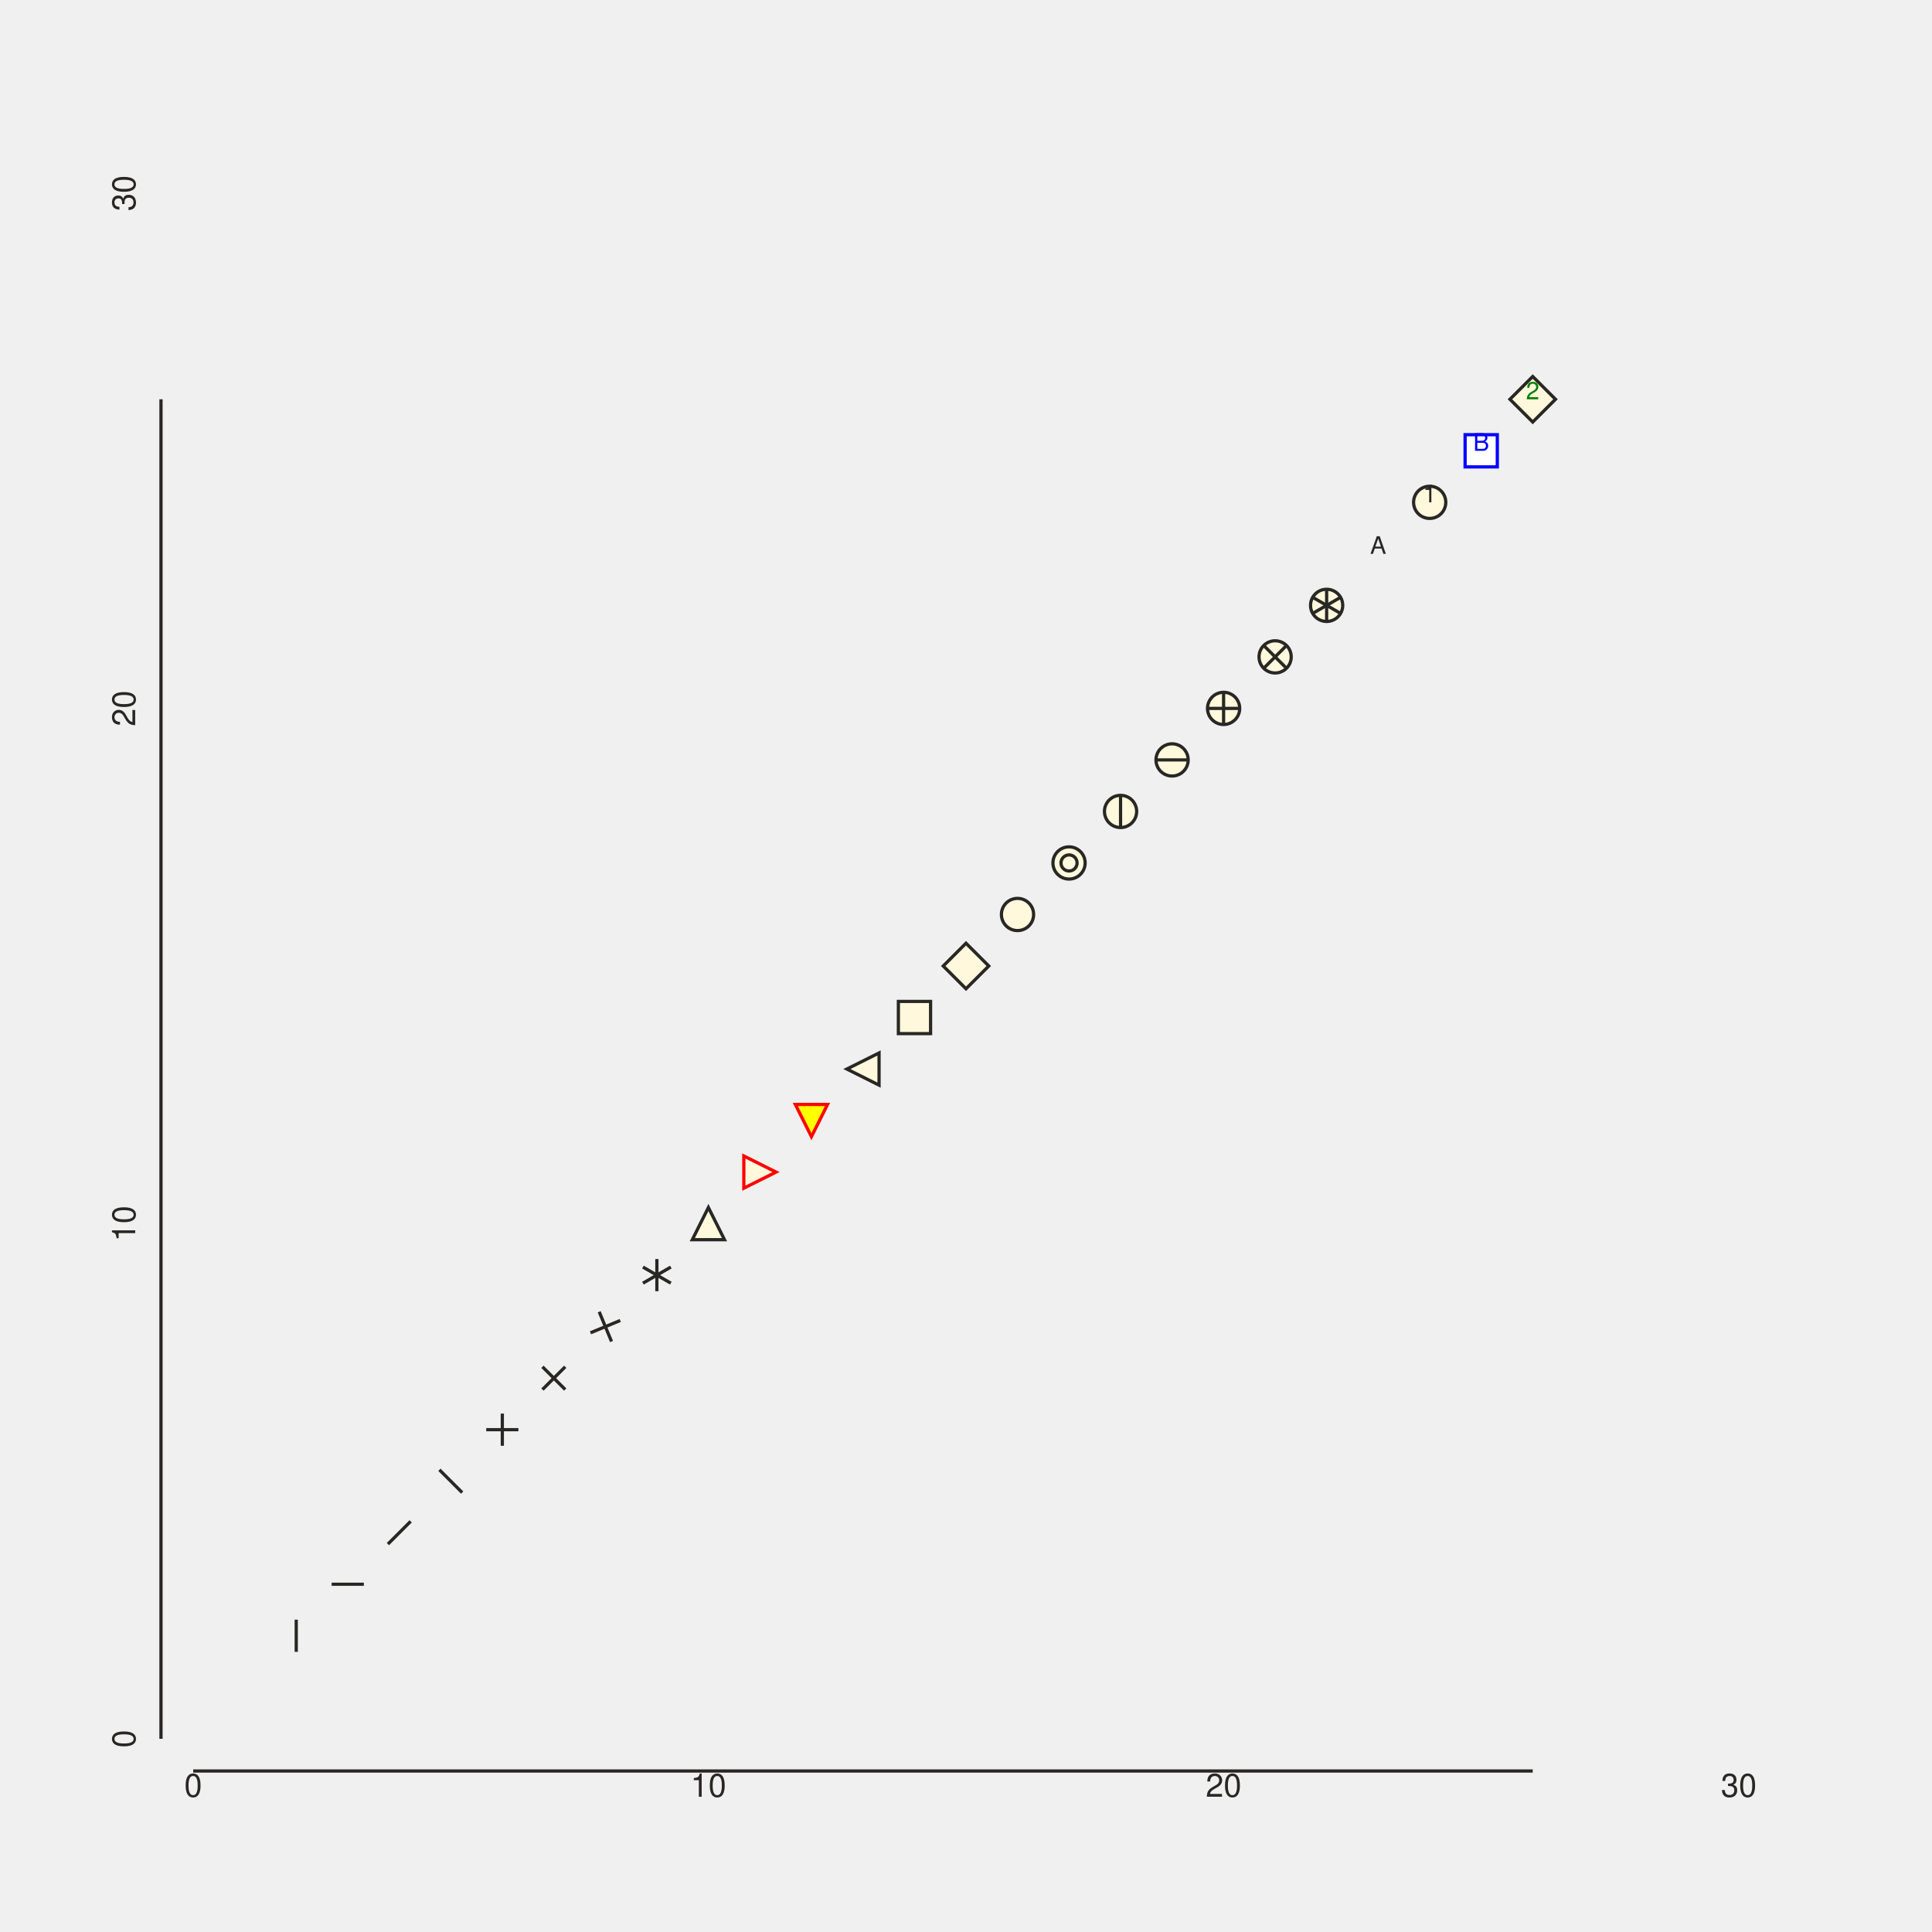
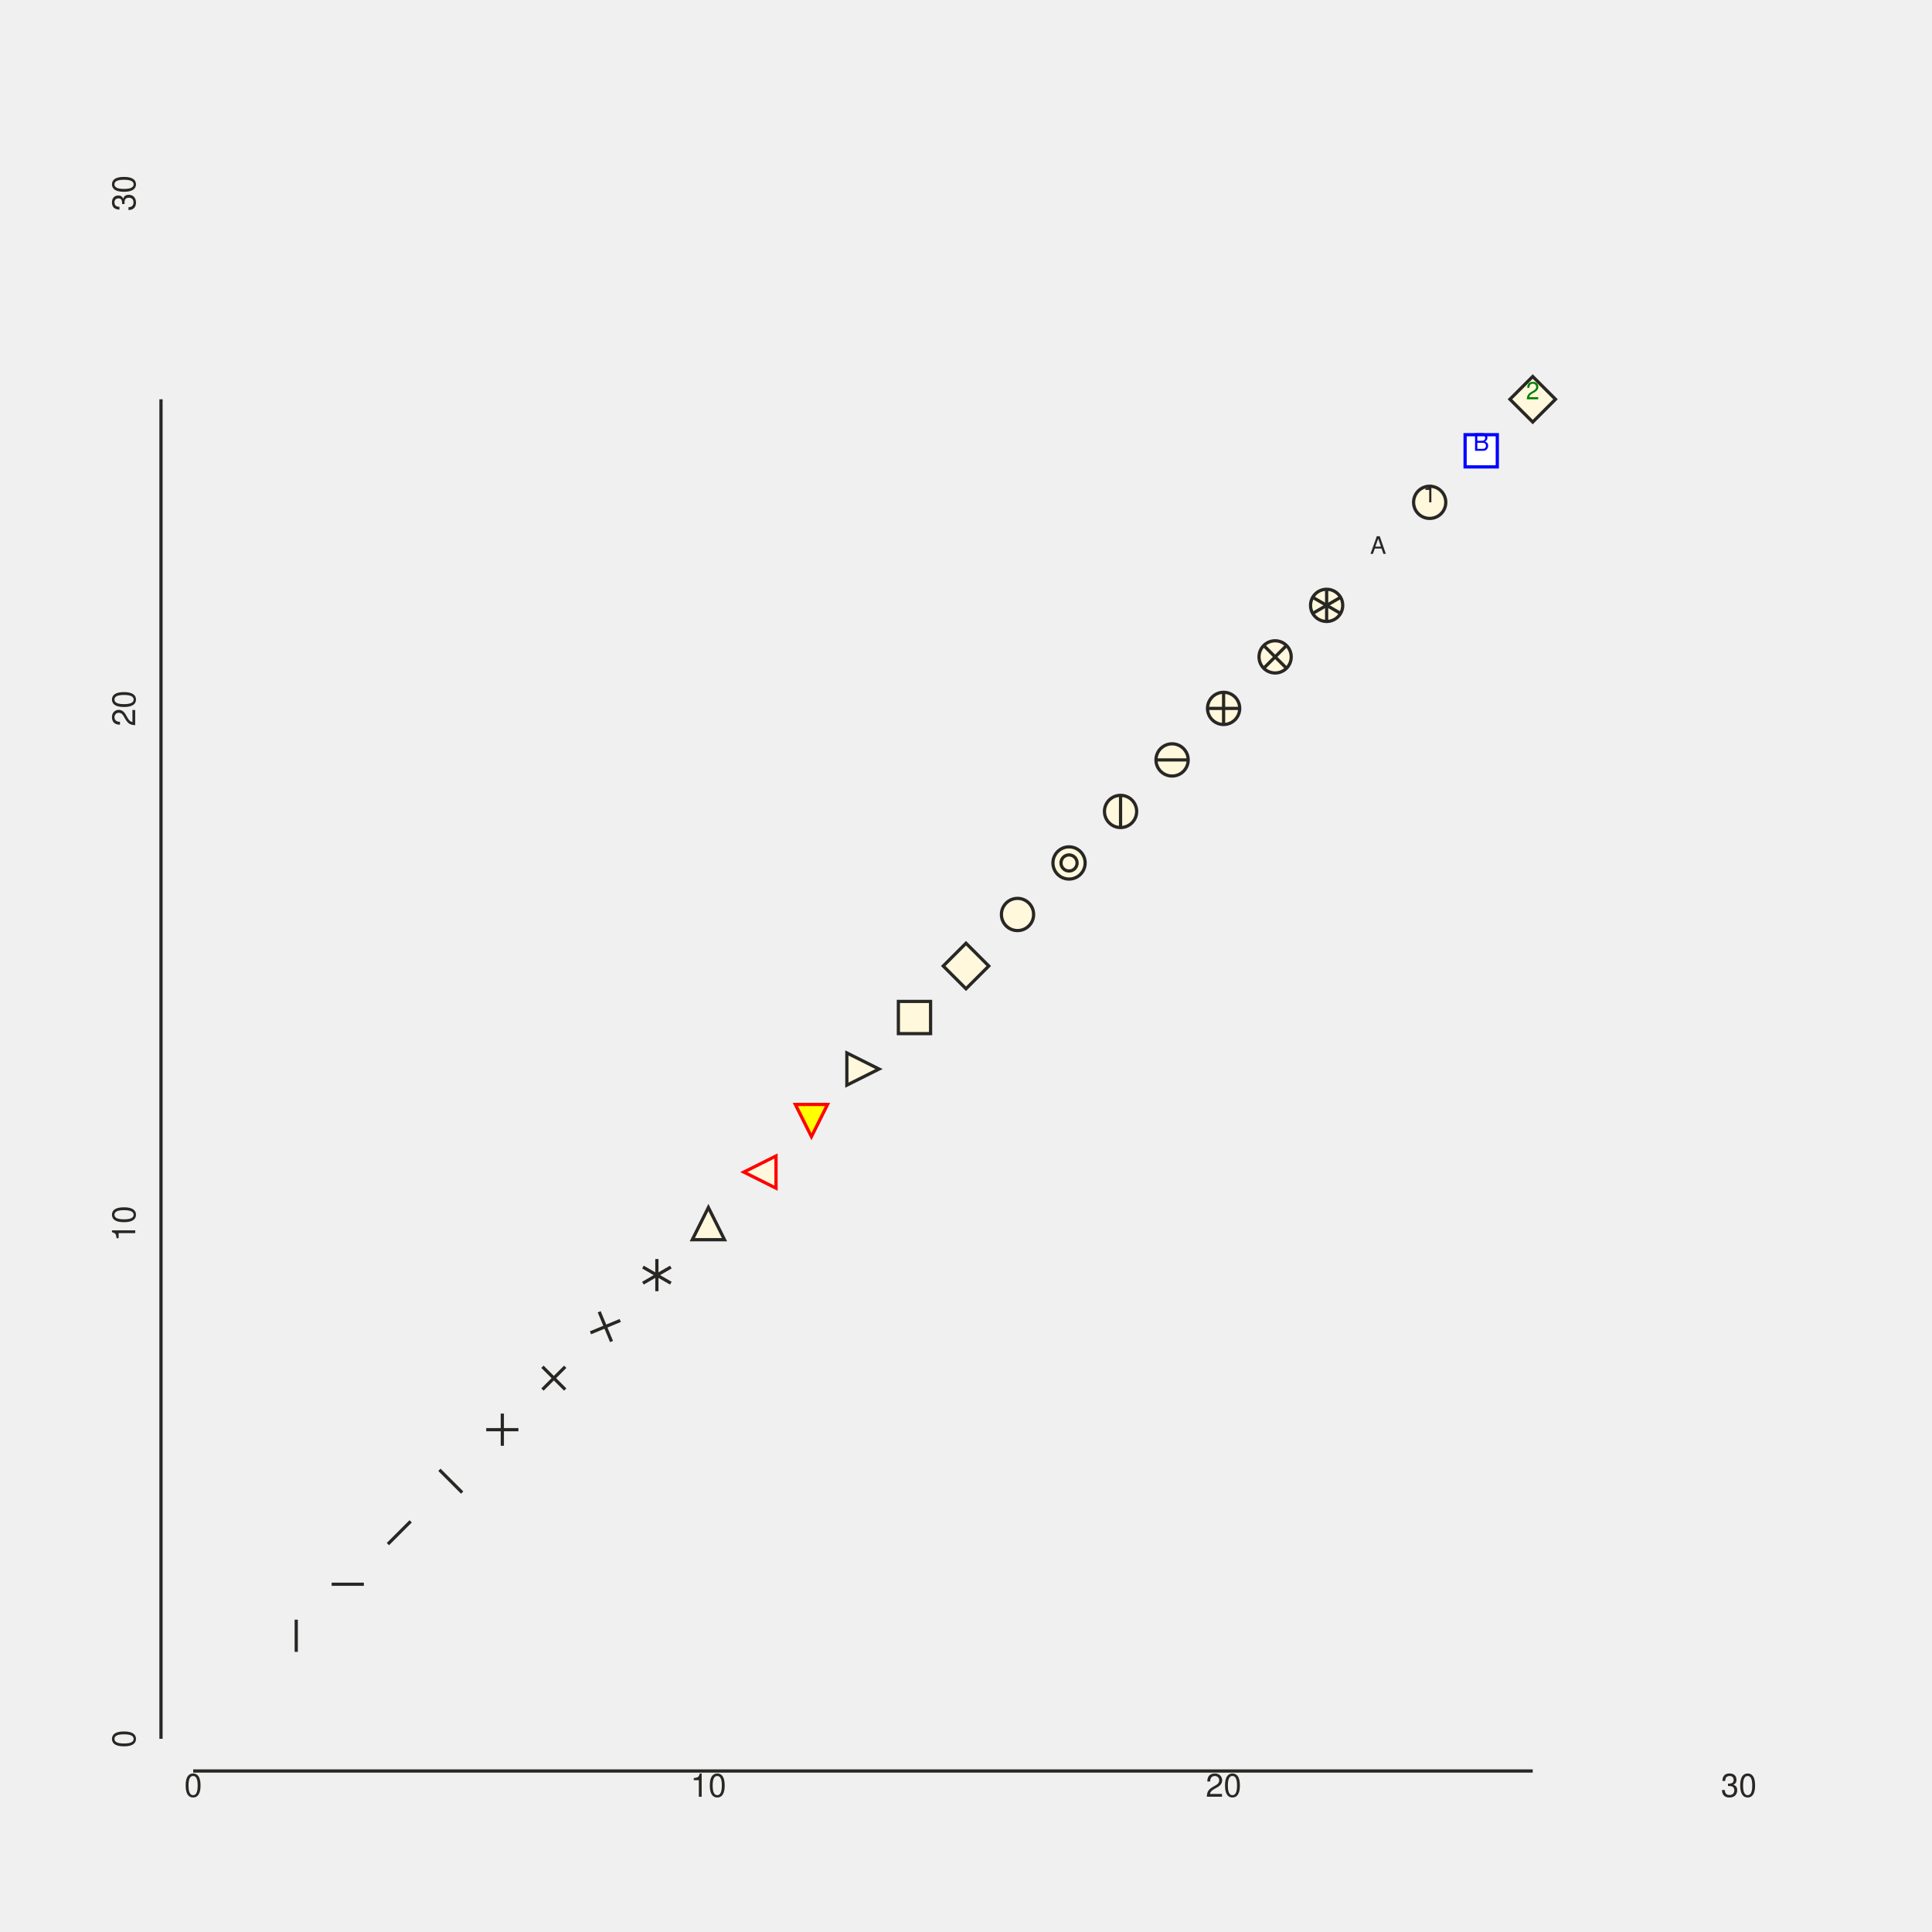
- <svg xmlns="http://www.w3.org/2000/svg" xmlns:ns1="http://www.sandia.gov/toyplot" height="600px" id="tb818452dd9254c5599693e5a133dc5d5" style="background-color:transparent;fill:#292724;fill-opacity:1.0;font-family:helvetica;font-size:12px;opacity:1.0;stroke:#292724;stroke-opacity:1.0;stroke-width:1.0" width="600px">
-   <g class="toyplot-axes-Cartesian" id="t6a87b91c69f04a6fb93f090b51d235d1">
+ <svg xmlns="http://www.w3.org/2000/svg" xmlns:ns1="http://www.sandia.gov/toyplot" height="600px" id="tbf7b29684d81472380a9b419a838914b" style="background-color:transparent;fill:#292724;fill-opacity:1.0;font-family:helvetica;font-size:12px;opacity:1.0;stroke:#292724;stroke-opacity:1.0;stroke-width:1.0" width="600px">
+   <g class="toyplot-axes-Cartesian" id="tb61c1b32824843ba8c260dd8f7c0a582">
    <ns1:axes>{"x": [{"domain": {"max": 30.0, "min": 0}, "range": {"max": 540, "min": 60}, "scale": "linear"}], "y": [{"domain": {"max": 30.0, "min": 0.0}, "range": {"max": 540, "min": 60}, "scale": "linear"}]}</ns1:axes>
-     <clipPath id="t33d7979a17374711bcb9a3a1671dea07">
+     <clipPath id="tb63e54d6964d4beeb95a4adbad249b8e">
      <rect height="500" width="500" x="50" y="50" />
    </clipPath>
-     <g class="toyplot-coordinate-events" clip-path="url(#t33d7979a17374711bcb9a3a1671dea07)" style="cursor:crosshair">
+     <g class="toyplot-coordinate-events" clip-path="url(#tb63e54d6964d4beeb95a4adbad249b8e)" style="cursor:crosshair">
      <rect height="500" style="pointer-events:all;visibility:hidden" width="500" x="50" y="50" />
-       <g class="toyplot-mark-Plot" id="t48ff8070b5ce4ffda24ba0ac8ef872b5" style="stroke:none">
-         <ns1:data-table title="Plot Data">{"data": [[0, 1, 2, 3, 4, 5, 6, 7, 8, 9, 10, 11, 12, 13, 14, 15, 16, 17, 18, 19, 20, 21, 22, 23, 24, 25, 26], [0.0, 1.0, 2.0, 3.0, 4.0, 5.0, 6.0, 7.0, 8.0, 9.0, 10.0, 11.0, 12.0, 13.0, 14.0, 15.0, 16.0, 17.0, 18.0, 19.0, 20.0, 21.0, 22.0, 23.0, 24.0, 25.0, 26.0], [null, "", "|", "-", {"angle": 45, "shape": "|"}, {"angle": -45, "shape": "|"}, "+", "x", {"angle": 22.5, "shape": "x"}, "*", "^", {"mstyle": {"stroke": "red"}, "shape": "&gt;"}, {"mstyle": {"fill": "yellow", "stroke": "red"}, "shape": "v"}, "&lt;", "s", "d", "o", "oo", "o|", "o-", "o+", "ox", "o*", {"label": "A", "shape": ""}, {"label": "1", "shape": "o"}, {"label": "B", "lstyle": {"fill": "blue"}, "mstyle": {"fill": "white", "stroke": "blue"}, "shape": "s"}, {"label": "2", "lstyle": {"fill": "green"}, "shape": "d"}], [100.0, 100.0, 100.0, 100.0, 100.0, 100.0, 100.0, 100.0, 100.0, 100.0, 100.0, 100.0, 100.0, 100.0, 100.0, 100.0, 100.0, 100.0, 100.0, 100.0, 100.0, 100.0, 100.0, 100.0, 100.0, 100.0, 100.0], [0.27450980392156865, 0.27450980392156865, 0.27450980392156865, 0.27450980392156865, 0.27450980392156865, 0.27450980392156865, 0.27450980392156865, 0.27450980392156865, 0.27450980392156865, 0.27450980392156865, 0.27450980392156865, 0.27450980392156865, 0.27450980392156865, 0.27450980392156865, 0.27450980392156865, 0.27450980392156865, 0.27450980392156865, 0.27450980392156865, 0.27450980392156865, 0.27450980392156865, 0.27450980392156865, 0.27450980392156865, 0.27450980392156865, 0.27450980392156865, 0.27450980392156865, 0.27450980392156865, 0.27450980392156865], [0.5098039215686274, 0.5098039215686274, 0.5098039215686274, 0.5098039215686274, 0.5098039215686274, 0.5098039215686274, 0.5098039215686274, 0.5098039215686274, 0.5098039215686274, 0.5098039215686274, 0.5098039215686274, 0.5098039215686274, 0.5098039215686274, 0.5098039215686274, 0.5098039215686274, 0.5098039215686274, 0.5098039215686274, 0.5098039215686274, 0.5098039215686274, 0.5098039215686274, 0.5098039215686274, 0.5098039215686274, 0.5098039215686274, 0.5098039215686274, 0.5098039215686274, 0.5098039215686274, 0.5098039215686274], [0.7058823529411765, 0.7058823529411765, 0.7058823529411765, 0.7058823529411765, 0.7058823529411765, 0.7058823529411765, 0.7058823529411765, 0.7058823529411765, 0.7058823529411765, 0.7058823529411765, 0.7058823529411765, 0.7058823529411765, 0.7058823529411765, 0.7058823529411765, 0.7058823529411765, 0.7058823529411765, 0.7058823529411765, 0.7058823529411765, 0.7058823529411765, 0.7058823529411765, 0.7058823529411765, 0.7058823529411765, 0.7058823529411765, 0.7058823529411765, 0.7058823529411765, 0.7058823529411765, 0.7058823529411765], [1.0, 1.0, 1.0, 1.0, 1.0, 1.0, 1.0, 1.0, 1.0, 1.0, 1.0, 1.0, 1.0, 1.0, 1.0, 1.0, 1.0, 1.0, 1.0, 1.0, 1.0, 1.0, 1.0, 1.0, 1.0, 1.0, 1.0], [0.27450980392156865, 0.27450980392156865, 0.27450980392156865, 0.27450980392156865, 0.27450980392156865, 0.27450980392156865, 0.27450980392156865, 0.27450980392156865, 0.27450980392156865, 0.27450980392156865, 0.27450980392156865, 0.27450980392156865, 0.27450980392156865, 0.27450980392156865, 0.27450980392156865, 0.27450980392156865, 0.27450980392156865, 0.27450980392156865, 0.27450980392156865, 0.27450980392156865, 0.27450980392156865, 0.27450980392156865, 0.27450980392156865, 0.27450980392156865, 0.27450980392156865, 0.27450980392156865, 0.27450980392156865], [0.5098039215686274, 0.5098039215686274, 0.5098039215686274, 0.5098039215686274, 0.5098039215686274, 0.5098039215686274, 0.5098039215686274, 0.5098039215686274, 0.5098039215686274, 0.5098039215686274, 0.5098039215686274, 0.5098039215686274, 0.5098039215686274, 0.5098039215686274, 0.5098039215686274, 0.5098039215686274, 0.5098039215686274, 0.5098039215686274, 0.5098039215686274, 0.5098039215686274, 0.5098039215686274, 0.5098039215686274, 0.5098039215686274, 0.5098039215686274, 0.5098039215686274, 0.5098039215686274, 0.5098039215686274], [0.7058823529411765, 0.7058823529411765, 0.7058823529411765, 0.7058823529411765, 0.7058823529411765, 0.7058823529411765, 0.7058823529411765, 0.7058823529411765, 0.7058823529411765, 0.7058823529411765, 0.7058823529411765, 0.7058823529411765, 0.7058823529411765, 0.7058823529411765, 0.7058823529411765, 0.7058823529411765, 0.7058823529411765, 0.7058823529411765, 0.7058823529411765, 0.7058823529411765, 0.7058823529411765, 0.7058823529411765, 0.7058823529411765, 0.7058823529411765, 0.7058823529411765, 0.7058823529411765, 0.7058823529411765], [1.0, 1.0, 1.0, 1.0, 1.0, 1.0, 1.0, 1.0, 1.0, 1.0, 1.0, 1.0, 1.0, 1.0, 1.0, 1.0, 1.0, 1.0, 1.0, 1.0, 1.0, 1.0, 1.0, 1.0, 1.0, 1.0, 1.0], [1.0, 1.0, 1.0, 1.0, 1.0, 1.0, 1.0, 1.0, 1.0, 1.0, 1.0, 1.0, 1.0, 1.0, 1.0, 1.0, 1.0, 1.0, 1.0, 1.0, 1.0, 1.0, 1.0, 1.0, 1.0, 1.0, 1.0]], "names": ["x", "y0", "marker0", "size0", "fill0:red", "fill0:green", "fill0:blue", "fill0:alpha", "stroke0:red", "stroke0:green", "stroke0:blue", "stroke0:alpha", "opacity0"]}</ns1:data-table>
+       <g class="toyplot-mark-Plot" id="t8f72f68f98bd463484dcdb2d1cd9cd8b" style="stroke:none">
+         <ns1:data-table title="Plot Data">{"data": [[0, 1, 2, 3, 4, 5, 6, 7, 8, 9, 10, 11, 12, 13, 14, 15, 16, 17, 18, 19, 20, 21, 22, 23, 24, 25, 26], [0.0, 1.0, 2.0, 3.0, 4.0, 5.0, 6.0, 7.0, 8.0, 9.0, 10.0, 11.0, 12.0, 13.0, 14.0, 15.0, 16.0, 17.0, 18.0, 19.0, 20.0, 21.0, 22.0, 23.0, 24.0, 25.0, 26.0], [null, "", "|", "-", {"angle": -45, "shape": "|"}, {"angle": 45, "shape": "|"}, "+", "x", {"angle": -22.5, "shape": "x"}, "*", "^", {"mstyle": {"stroke": "red"}, "shape": "&gt;"}, {"mstyle": {"fill": "yellow", "stroke": "red"}, "shape": "v"}, "&lt;", "s", "d", "o", "oo", "o|", "o-", "o+", "ox", "o*", {"label": "A", "shape": ""}, {"label": "1", "shape": "o"}, {"label": "B", "lstyle": {"fill": "blue"}, "mstyle": {"fill": "white", "stroke": "blue"}, "shape": "s"}, {"label": "2", "lstyle": {"fill": "green"}, "shape": "d"}], [100.0, 100.0, 100.0, 100.0, 100.0, 100.0, 100.0, 100.0, 100.0, 100.0, 100.0, 100.0, 100.0, 100.0, 100.0, 100.0, 100.0, 100.0, 100.0, 100.0, 100.0, 100.0, 100.0, 100.0, 100.0, 100.0, 100.0], [0.27450980392156865, 0.27450980392156865, 0.27450980392156865, 0.27450980392156865, 0.27450980392156865, 0.27450980392156865, 0.27450980392156865, 0.27450980392156865, 0.27450980392156865, 0.27450980392156865, 0.27450980392156865, 0.27450980392156865, 0.27450980392156865, 0.27450980392156865, 0.27450980392156865, 0.27450980392156865, 0.27450980392156865, 0.27450980392156865, 0.27450980392156865, 0.27450980392156865, 0.27450980392156865, 0.27450980392156865, 0.27450980392156865, 0.27450980392156865, 0.27450980392156865, 0.27450980392156865, 0.27450980392156865], [0.5098039215686274, 0.5098039215686274, 0.5098039215686274, 0.5098039215686274, 0.5098039215686274, 0.5098039215686274, 0.5098039215686274, 0.5098039215686274, 0.5098039215686274, 0.5098039215686274, 0.5098039215686274, 0.5098039215686274, 0.5098039215686274, 0.5098039215686274, 0.5098039215686274, 0.5098039215686274, 0.5098039215686274, 0.5098039215686274, 0.5098039215686274, 0.5098039215686274, 0.5098039215686274, 0.5098039215686274, 0.5098039215686274, 0.5098039215686274, 0.5098039215686274, 0.5098039215686274, 0.5098039215686274], [0.7058823529411765, 0.7058823529411765, 0.7058823529411765, 0.7058823529411765, 0.7058823529411765, 0.7058823529411765, 0.7058823529411765, 0.7058823529411765, 0.7058823529411765, 0.7058823529411765, 0.7058823529411765, 0.7058823529411765, 0.7058823529411765, 0.7058823529411765, 0.7058823529411765, 0.7058823529411765, 0.7058823529411765, 0.7058823529411765, 0.7058823529411765, 0.7058823529411765, 0.7058823529411765, 0.7058823529411765, 0.7058823529411765, 0.7058823529411765, 0.7058823529411765, 0.7058823529411765, 0.7058823529411765], [1.0, 1.0, 1.0, 1.0, 1.0, 1.0, 1.0, 1.0, 1.0, 1.0, 1.0, 1.0, 1.0, 1.0, 1.0, 1.0, 1.0, 1.0, 1.0, 1.0, 1.0, 1.0, 1.0, 1.0, 1.0, 1.0, 1.0], [0.27450980392156865, 0.27450980392156865, 0.27450980392156865, 0.27450980392156865, 0.27450980392156865, 0.27450980392156865, 0.27450980392156865, 0.27450980392156865, 0.27450980392156865, 0.27450980392156865, 0.27450980392156865, 0.27450980392156865, 0.27450980392156865, 0.27450980392156865, 0.27450980392156865, 0.27450980392156865, 0.27450980392156865, 0.27450980392156865, 0.27450980392156865, 0.27450980392156865, 0.27450980392156865, 0.27450980392156865, 0.27450980392156865, 0.27450980392156865, 0.27450980392156865, 0.27450980392156865, 0.27450980392156865], [0.5098039215686274, 0.5098039215686274, 0.5098039215686274, 0.5098039215686274, 0.5098039215686274, 0.5098039215686274, 0.5098039215686274, 0.5098039215686274, 0.5098039215686274, 0.5098039215686274, 0.5098039215686274, 0.5098039215686274, 0.5098039215686274, 0.5098039215686274, 0.5098039215686274, 0.5098039215686274, 0.5098039215686274, 0.5098039215686274, 0.5098039215686274, 0.5098039215686274, 0.5098039215686274, 0.5098039215686274, 0.5098039215686274, 0.5098039215686274, 0.5098039215686274, 0.5098039215686274, 0.5098039215686274], [0.7058823529411765, 0.7058823529411765, 0.7058823529411765, 0.7058823529411765, 0.7058823529411765, 0.7058823529411765, 0.7058823529411765, 0.7058823529411765, 0.7058823529411765, 0.7058823529411765, 0.7058823529411765, 0.7058823529411765, 0.7058823529411765, 0.7058823529411765, 0.7058823529411765, 0.7058823529411765, 0.7058823529411765, 0.7058823529411765, 0.7058823529411765, 0.7058823529411765, 0.7058823529411765, 0.7058823529411765, 0.7058823529411765, 0.7058823529411765, 0.7058823529411765, 0.7058823529411765, 0.7058823529411765], [1.0, 1.0, 1.0, 1.0, 1.0, 1.0, 1.0, 1.0, 1.0, 1.0, 1.0, 1.0, 1.0, 1.0, 1.0, 1.0, 1.0, 1.0, 1.0, 1.0, 1.0, 1.0, 1.0, 1.0, 1.0, 1.0, 1.0], [1.0, 1.0, 1.0, 1.0, 1.0, 1.0, 1.0, 1.0, 1.0, 1.0, 1.0, 1.0, 1.0, 1.0, 1.0, 1.0, 1.0, 1.0, 1.0, 1.0, 1.0, 1.0, 1.0, 1.0, 1.0, 1.0, 1.0]], "names": ["x", "y0", "marker0", "size0", "fill0:red", "fill0:green", "fill0:blue", "fill0:alpha", "stroke0:red", "stroke0:green", "stroke0:blue", "stroke0:alpha", "opacity0"]}</ns1:data-table>
        <g class="toyplot-Series">
          <g class="toyplot-Datum" style="fill:cornsilk;opacity:1.0;stroke:#292724" />
          <g class="toyplot-Datum" style="fill:cornsilk;opacity:1.0;stroke:#292724">
            <line transform="rotate(0, 92.0, 508.0)" x1="92.0" x2="92.0" y1="503.0" y2="513.0" />
          </g>
          <g class="toyplot-Datum" style="fill:cornsilk;opacity:1.0;stroke:#292724">
-             <line transform="rotate(90, 108.0, 492.0)" x1="108.0" x2="108.0" y1="487.0" y2="497.0" />
+             <line transform="rotate(-90, 108.0, 492.0)" x1="108.0" x2="108.0" y1="487.0" y2="497.0" />
          </g>
          <g class="toyplot-Datum" style="fill:cornsilk;opacity:1.0;stroke:#292724">
            <line transform="rotate(45, 124.0, 476.0)" x1="124.0" x2="124.0" y1="471.0" y2="481.0" />
          </g>
          <g class="toyplot-Datum" style="fill:cornsilk;opacity:1.0;stroke:#292724">
            <line transform="rotate(-45, 140.0, 460.0)" x1="140.0" x2="140.0" y1="455.0" y2="465.0" />
          </g>
          <g class="toyplot-Datum" style="fill:cornsilk;opacity:1.0;stroke:#292724">
            <line transform="rotate(0, 156.0, 444.0)" x1="156.0" x2="156.0" y1="439.0" y2="449.0" />
            <line transform="rotate(0, 156.0, 444.0)" x1="151.0" x2="161.0" y1="444.0" y2="444.0" />
          </g>
          <g class="toyplot-Datum" style="fill:cornsilk;opacity:1.0;stroke:#292724">
-             <line transform="rotate(45, 172.0, 428.0)" x1="172.0" x2="172.0" y1="423.0" y2="433.0" />
-             <line transform="rotate(45, 172.0, 428.0)" x1="167.0" x2="177.0" y1="428.0" y2="428.0" />
+             <line transform="rotate(-45, 172.0, 428.0)" x1="172.0" x2="172.0" y1="423.0" y2="433.0" />
+             <line transform="rotate(-45, 172.0, 428.0)" x1="167.0" x2="177.0" y1="428.0" y2="428.0" />
          </g>
          <g class="toyplot-Datum" style="fill:cornsilk;opacity:1.0;stroke:#292724">
-             <line transform="rotate(67.5, 188.0, 412.0)" x1="188.0" x2="188.0" y1="407.0" y2="417.0" />
-             <line transform="rotate(67.5, 188.0, 412.0)" x1="183.0" x2="193.0" y1="412.0" y2="412.0" />
+             <line transform="rotate(-22.5, 188.0, 412.0)" x1="188.0" x2="188.0" y1="407.0" y2="417.0" />
+             <line transform="rotate(-22.5, 188.0, 412.0)" x1="183.0" x2="193.0" y1="412.0" y2="412.0" />
          </g>
          <g class="toyplot-Datum" style="fill:cornsilk;opacity:1.0;stroke:#292724">
            <line transform="rotate(0, 204.0, 396.0)" x1="204.0" x2="204.0" y1="391.0" y2="401.0" />
+             <line transform="rotate(60, 204.0, 396.0)" x1="204.0" x2="204.0" y1="391.0" y2="401.0" />
            <line transform="rotate(-60, 204.0, 396.0)" x1="204.0" x2="204.0" y1="391.0" y2="401.0" />
-             <line transform="rotate(60, 204.0, 396.0)" x1="204.0" x2="204.0" y1="391.0" y2="401.0" />
          </g>
          <g class="toyplot-Datum" style="fill:cornsilk;opacity:1.0;stroke:#292724">
-             <polygon points="215.0,385 220.0,375 225.0,385" transform="rotate(0, 220.0, 380)" />
+             <polygon points="215.0,385.0 220.0,375.0 225.0,385.0" transform="rotate(0, 220.0, 380.0)" />
          </g>
          <g class="toyplot-Datum" style="fill:cornsilk;opacity:1.0;stroke:red">
-             <polygon points="231.0,369.0 236.0,359.0 241.0,369.0" transform="rotate(90, 236.0, 364.0)" />
+             <polygon points="231.0,369.0 236.0,359.0 241.0,369.0" transform="rotate(-90, 236.0, 364.0)" />
          </g>
          <g class="toyplot-Datum" style="fill:yellow;opacity:1.0;stroke:red">
-             <polygon points="247.0,353.0 252.0,343.0 257.0,353.0" transform="rotate(180, 252.0, 348.0)" />
+             <polygon points="247.0,353.0 252.0,343.0 257.0,353.0" transform="rotate(-180, 252.0, 348.0)" />
          </g>
          <g class="toyplot-Datum" style="fill:cornsilk;opacity:1.0;stroke:#292724">
-             <polygon points="263.0,337.0 268.0,327.0 273.0,337.0" transform="rotate(-90, 268.0, 332.0)" />
+             <polygon points="263.0,337.0 268.0,327.0 273.0,337.0" transform="rotate(90, 268.0, 332.0)" />
          </g>
          <g class="toyplot-Datum" style="fill:cornsilk;opacity:1.0;stroke:#292724">
            <rect height="10.0" transform="rotate(0, 284.0, 316.0)" width="10.0" x="279.0" y="311.0" />
          </g>
          <g class="toyplot-Datum" style="fill:cornsilk;opacity:1.0;stroke:#292724">
-             <rect height="10.0" transform="rotate(45, 300.0, 300.0)" width="10.0" x="295.0" y="295.0" />
+             <rect height="10.0" transform="rotate(-45, 300.0, 300.0)" width="10.0" x="295.0" y="295.0" />
          </g>
          <g class="toyplot-Datum" style="fill:cornsilk;opacity:1.0;stroke:#292724">
            <circle cx="316.0" cy="284.0" r="5.0" />
          </g>
          <g class="toyplot-Datum" style="fill:cornsilk;opacity:1.0;stroke:#292724">
            <circle cx="332.0" cy="268.0" r="5.0" />
            <circle cx="332.0" cy="268.0" r="2.5" />
          </g>
          <g class="toyplot-Datum" style="fill:cornsilk;opacity:1.0;stroke:#292724">
            <circle cx="348.0" cy="252.0" r="5.0" />
            <line transform="rotate(0, 348.0, 252.0)" x1="348.0" x2="348.0" y1="247.0" y2="257.0" />
          </g>
          <g class="toyplot-Datum" style="fill:cornsilk;opacity:1.0;stroke:#292724">
            <circle cx="364.0" cy="236.0" r="5.0" />
-             <line transform="rotate(90, 364.0, 236.0)" x1="364.0" x2="364.0" y1="231.0" y2="241.0" />
+             <line transform="rotate(-90, 364.0, 236.0)" x1="364.0" x2="364.0" y1="231.0" y2="241.0" />
          </g>
          <g class="toyplot-Datum" style="fill:cornsilk;opacity:1.0;stroke:#292724">
-             <circle cx="380.0" cy="220" r="5.0" />
-             <line transform="rotate(0, 380.0, 220)" x1="380.0" x2="380.0" y1="215" y2="225" />
-             <line transform="rotate(0, 380.0, 220)" x1="375.0" x2="385.0" y1="220" y2="220" />
+             <circle cx="380.0" cy="220.0" r="5.0" />
+             <line transform="rotate(0, 380.0, 220.0)" x1="380.0" x2="380.0" y1="215.0" y2="225.0" />
+             <line transform="rotate(0, 380.0, 220.0)" x1="375.0" x2="385.0" y1="220.0" y2="220.0" />
          </g>
          <g class="toyplot-Datum" style="fill:cornsilk;opacity:1.0;stroke:#292724">
-             <circle cx="396.0" cy="204" r="5.0" />
-             <line transform="rotate(45, 396.0, 204)" x1="396.0" x2="396.0" y1="199" y2="209" />
-             <line transform="rotate(45, 396.0, 204)" x1="391.0" x2="401.0" y1="204" y2="204" />
+             <circle cx="396.0" cy="204.0" r="5.0" />
+             <line transform="rotate(-45, 396.0, 204.0)" x1="396.0" x2="396.0" y1="199.0" y2="209.0" />
+             <line transform="rotate(-45, 396.0, 204.0)" x1="391.0" x2="401.0" y1="204.0" y2="204.0" />
          </g>
          <g class="toyplot-Datum" style="fill:cornsilk;opacity:1.0;stroke:#292724">
-             <circle cx="412.0" cy="188" r="5.0" />
-             <line transform="rotate(0, 412.0, 188)" x1="412.0" x2="412.0" y1="183" y2="193" />
-             <line transform="rotate(-60, 412.0, 188)" x1="412.0" x2="412.0" y1="183" y2="193" />
-             <line transform="rotate(60, 412.0, 188)" x1="412.0" x2="412.0" y1="183" y2="193" />
+             <circle cx="412.0" cy="188.0" r="5.0" />
+             <line transform="rotate(0, 412.0, 188.0)" x1="412.0" x2="412.0" y1="183.0" y2="193.0" />
+             <line transform="rotate(60, 412.0, 188.0)" x1="412.0" x2="412.0" y1="183.0" y2="193.0" />
+             <line transform="rotate(-60, 412.0, 188.0)" x1="412.0" x2="412.0" y1="183.0" y2="193.0" />
          </g>
          <g class="toyplot-Datum" style="fill:cornsilk;opacity:1.0;stroke:#292724">
-             <text style="alignment-baseline:middle;fill:#292724;font-size:7.5px;stroke:none;text-anchor:middle" x="428.0" y="172">A</text>
+             <text style="alignment-baseline:middle;fill:#292724;font-size:7.5px;stroke:none;text-anchor:middle" x="428.0" y="172.0">A</text>
          </g>
          <g class="toyplot-Datum" style="fill:cornsilk;opacity:1.0;stroke:#292724">
-             <circle cx="444.0" cy="156" r="5.0" />
-             <text style="alignment-baseline:middle;fill:#292724;font-size:7.5px;stroke:none;text-anchor:middle" x="444.0" y="156">1</text>
+             <circle cx="444.0" cy="156.0" r="5.0" />
+             <text style="alignment-baseline:middle;fill:#292724;font-size:7.5px;stroke:none;text-anchor:middle" x="444.0" y="156.0">1</text>
          </g>
          <g class="toyplot-Datum" style="fill:white;opacity:1.0;stroke:blue">
            <rect height="10.0" transform="rotate(0, 460.0, 140.0)" width="10.0" x="455.0" y="135.0" />
            <text style="alignment-baseline:middle;fill:blue;font-size:7.5px;stroke:none;text-anchor:middle" x="460.0" y="140.0">B</text>
          </g>
          <g class="toyplot-Datum" style="fill:cornsilk;opacity:1.0;stroke:#292724">
-             <rect height="10.0" transform="rotate(45, 476.0, 124)" width="10.0" x="471.0" y="119" />
-             <text style="alignment-baseline:middle;fill:green;font-size:7.5px;stroke:none;text-anchor:middle" x="476.0" y="124">2</text>
+             <rect height="10.0" transform="rotate(-45, 476.0, 124.0)" width="10.0" x="471.0" y="119.0" />
+             <text style="alignment-baseline:middle;fill:green;font-size:7.5px;stroke:none;text-anchor:middle" x="476.0" y="124.0">2</text>
          </g>
        </g>
      </g>
    </g>
    <g class="toyplot-coordinates" style="visibility:hidden">
      <rect height="14" style="fill:white;opacity:0.75;stroke:none" width="90" x="450" y="60" />
      <text style="alignment-baseline:middle;font-size:10px;font-weight:normal;stroke:none;text-anchor:middle" x="495.0" y="67.0" />
    </g>
    <line style="" x1="60.0" x2="476.0" y1="550" y2="550" />
    <g>
      <text style="alignment-baseline:middle;baseline-shift:-80%;font-size:10px;font-weight:normal;stroke:none;text-anchor:middle" x="60.0" y="550">0</text>
      <text style="alignment-baseline:middle;baseline-shift:-80%;font-size:10px;font-weight:normal;stroke:none;text-anchor:middle" x="220.0" y="550">10</text>
      <text style="alignment-baseline:middle;baseline-shift:-80%;font-size:10px;font-weight:normal;stroke:none;text-anchor:middle" x="380.0" y="550">20</text>
      <text style="alignment-baseline:middle;baseline-shift:-80%;font-size:10px;font-weight:normal;stroke:none;text-anchor:middle" x="540.0" y="550">30</text>
    </g>
-     <line style="" x1="50" x2="50" y1="124" y2="540.0" />
+     <line style="" x1="50" x2="50" y1="124.0" y2="540.0" />
    <g>
      <text style="alignment-baseline:middle;baseline-shift:80%;font-size:10px;font-weight:normal;stroke:none;text-anchor:middle" transform="rotate(-90, 50, 540.0)" x="50" y="540.0">0</text>
-       <text style="alignment-baseline:middle;baseline-shift:80%;font-size:10px;font-weight:normal;stroke:none;text-anchor:middle" transform="rotate(-90, 50, 380)" x="50" y="380">10</text>
-       <text style="alignment-baseline:middle;baseline-shift:80%;font-size:10px;font-weight:normal;stroke:none;text-anchor:middle" transform="rotate(-90, 50, 220)" x="50" y="220">20</text>
+       <text style="alignment-baseline:middle;baseline-shift:80%;font-size:10px;font-weight:normal;stroke:none;text-anchor:middle" transform="rotate(-90, 50, 380.0)" x="50" y="380.0">10</text>
+       <text style="alignment-baseline:middle;baseline-shift:80%;font-size:10px;font-weight:normal;stroke:none;text-anchor:middle" transform="rotate(-90, 50, 220.0)" x="50" y="220.0">20</text>
      <text style="alignment-baseline:middle;baseline-shift:80%;font-size:10px;font-weight:normal;stroke:none;text-anchor:middle" transform="rotate(-90, 50, 60.0)" x="50" y="60.0">30</text>
    </g>
  </g>
</svg>
